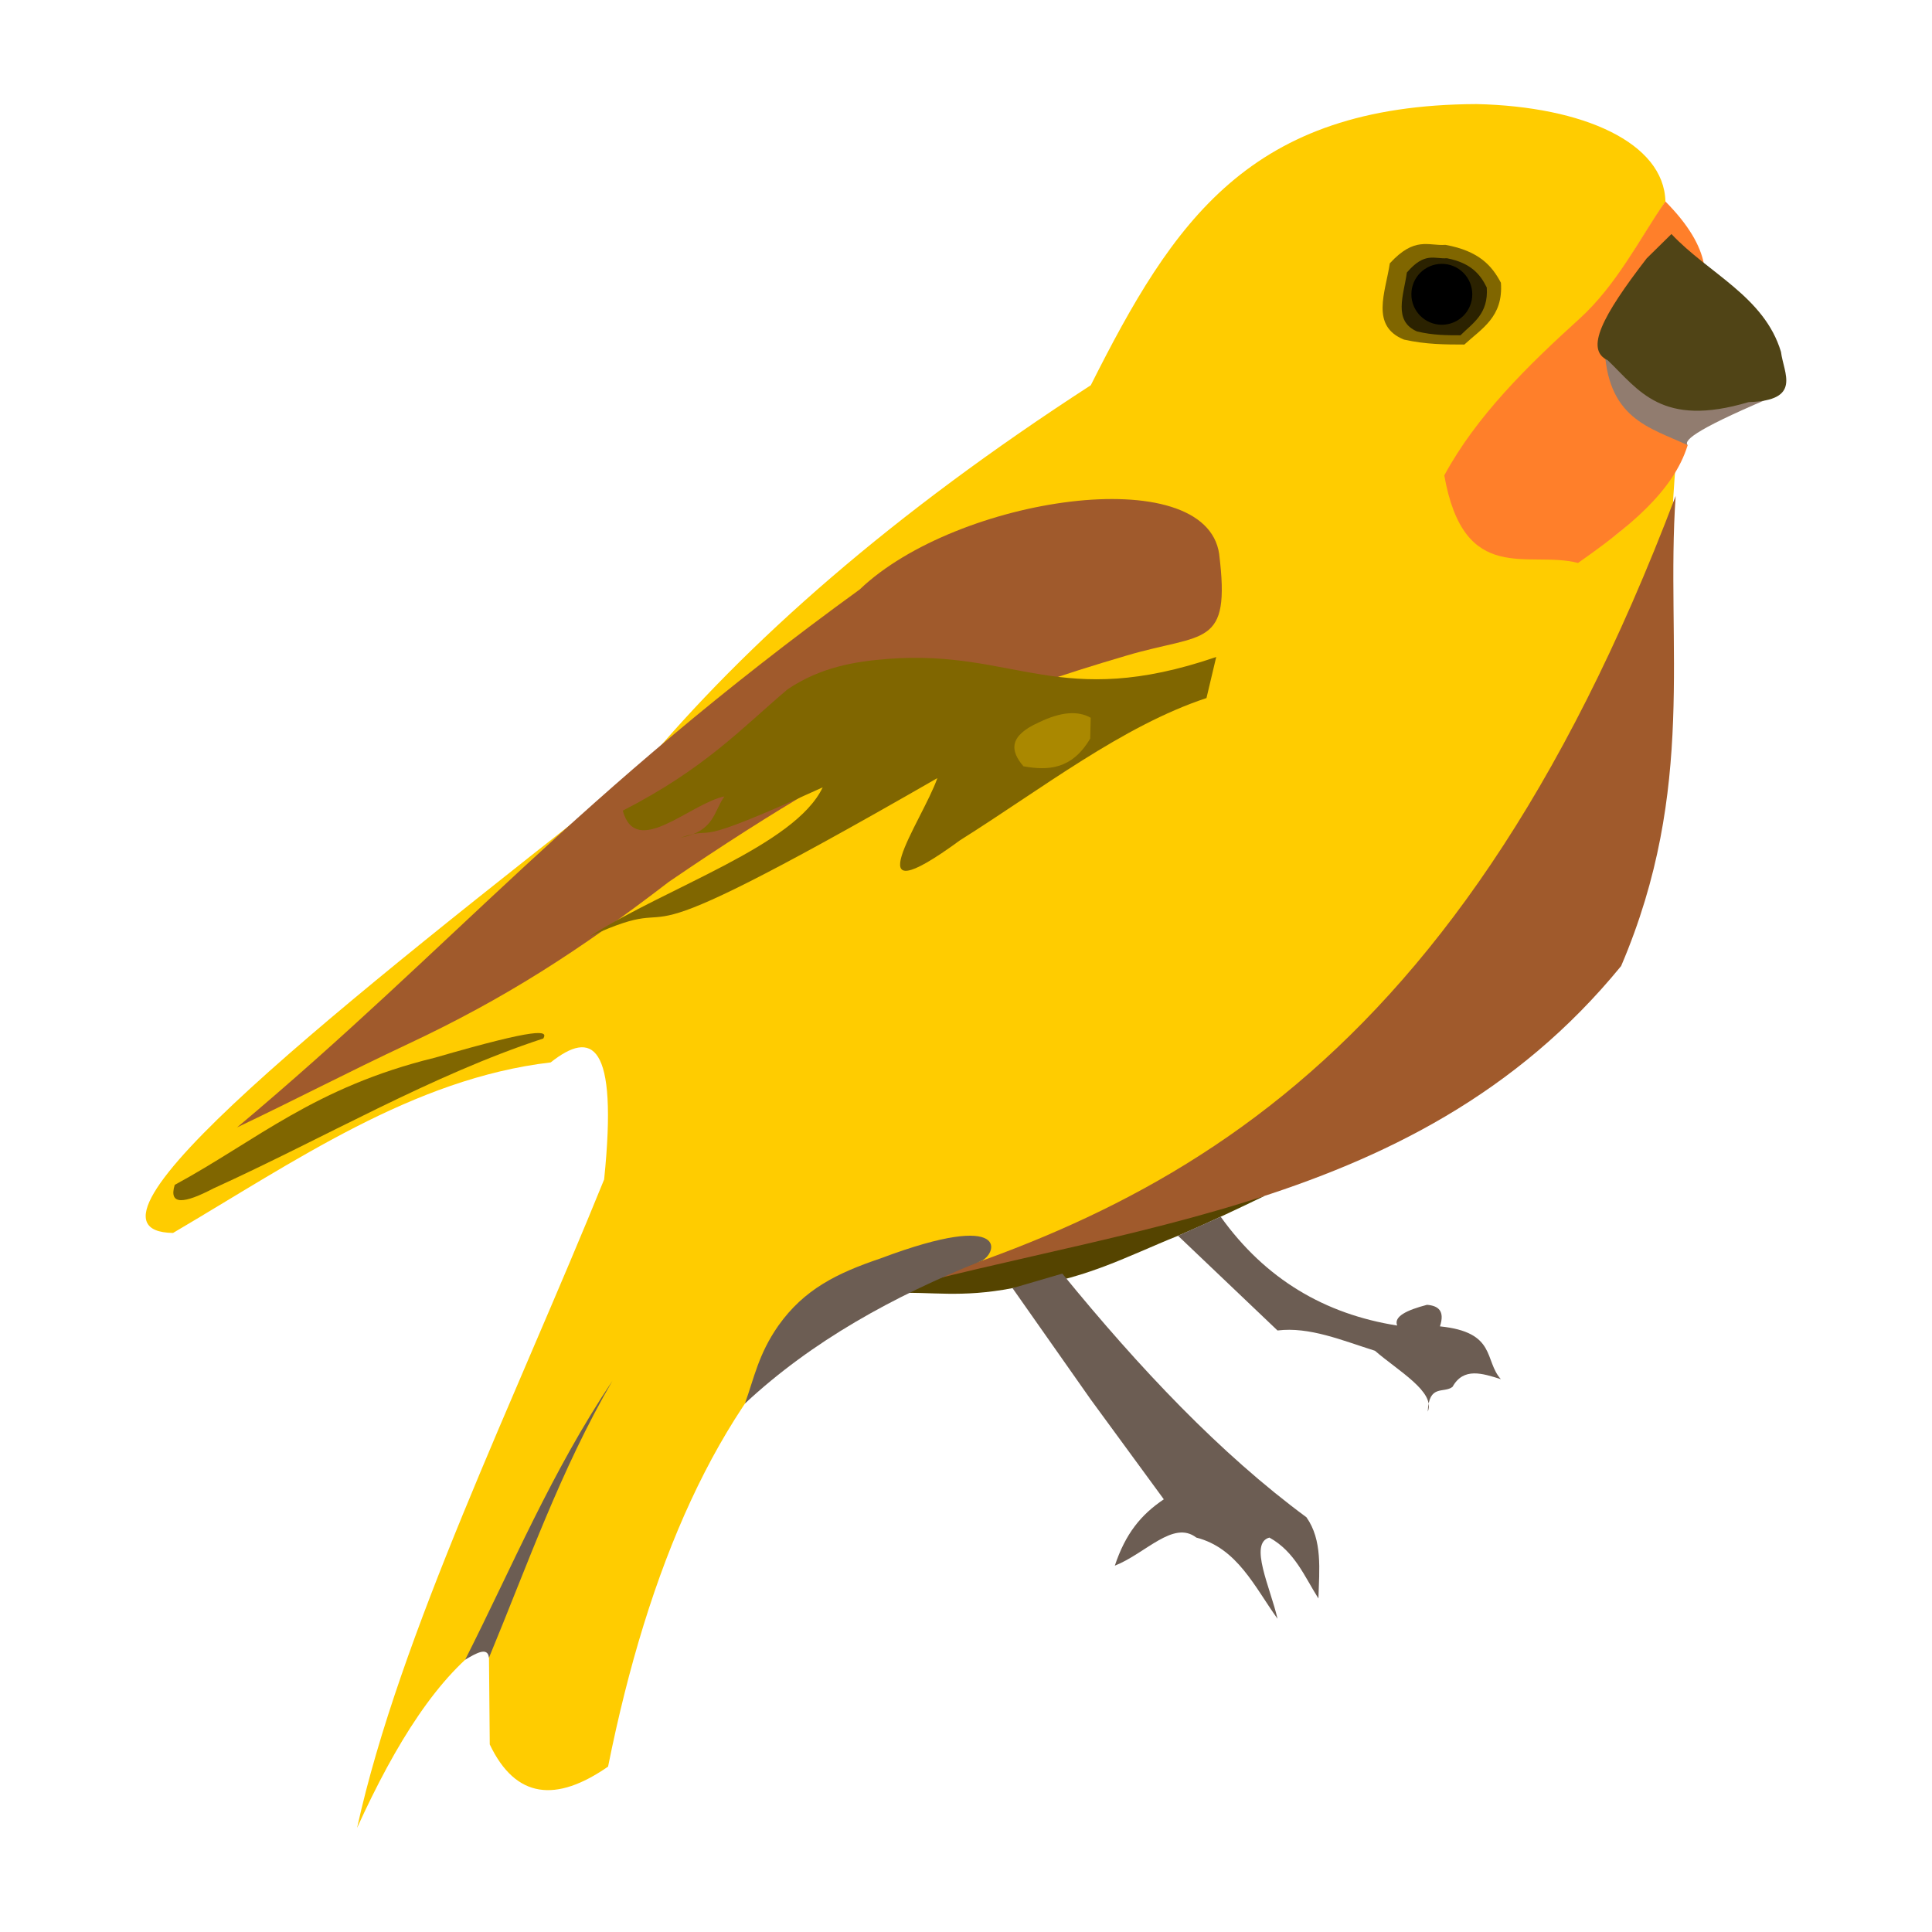
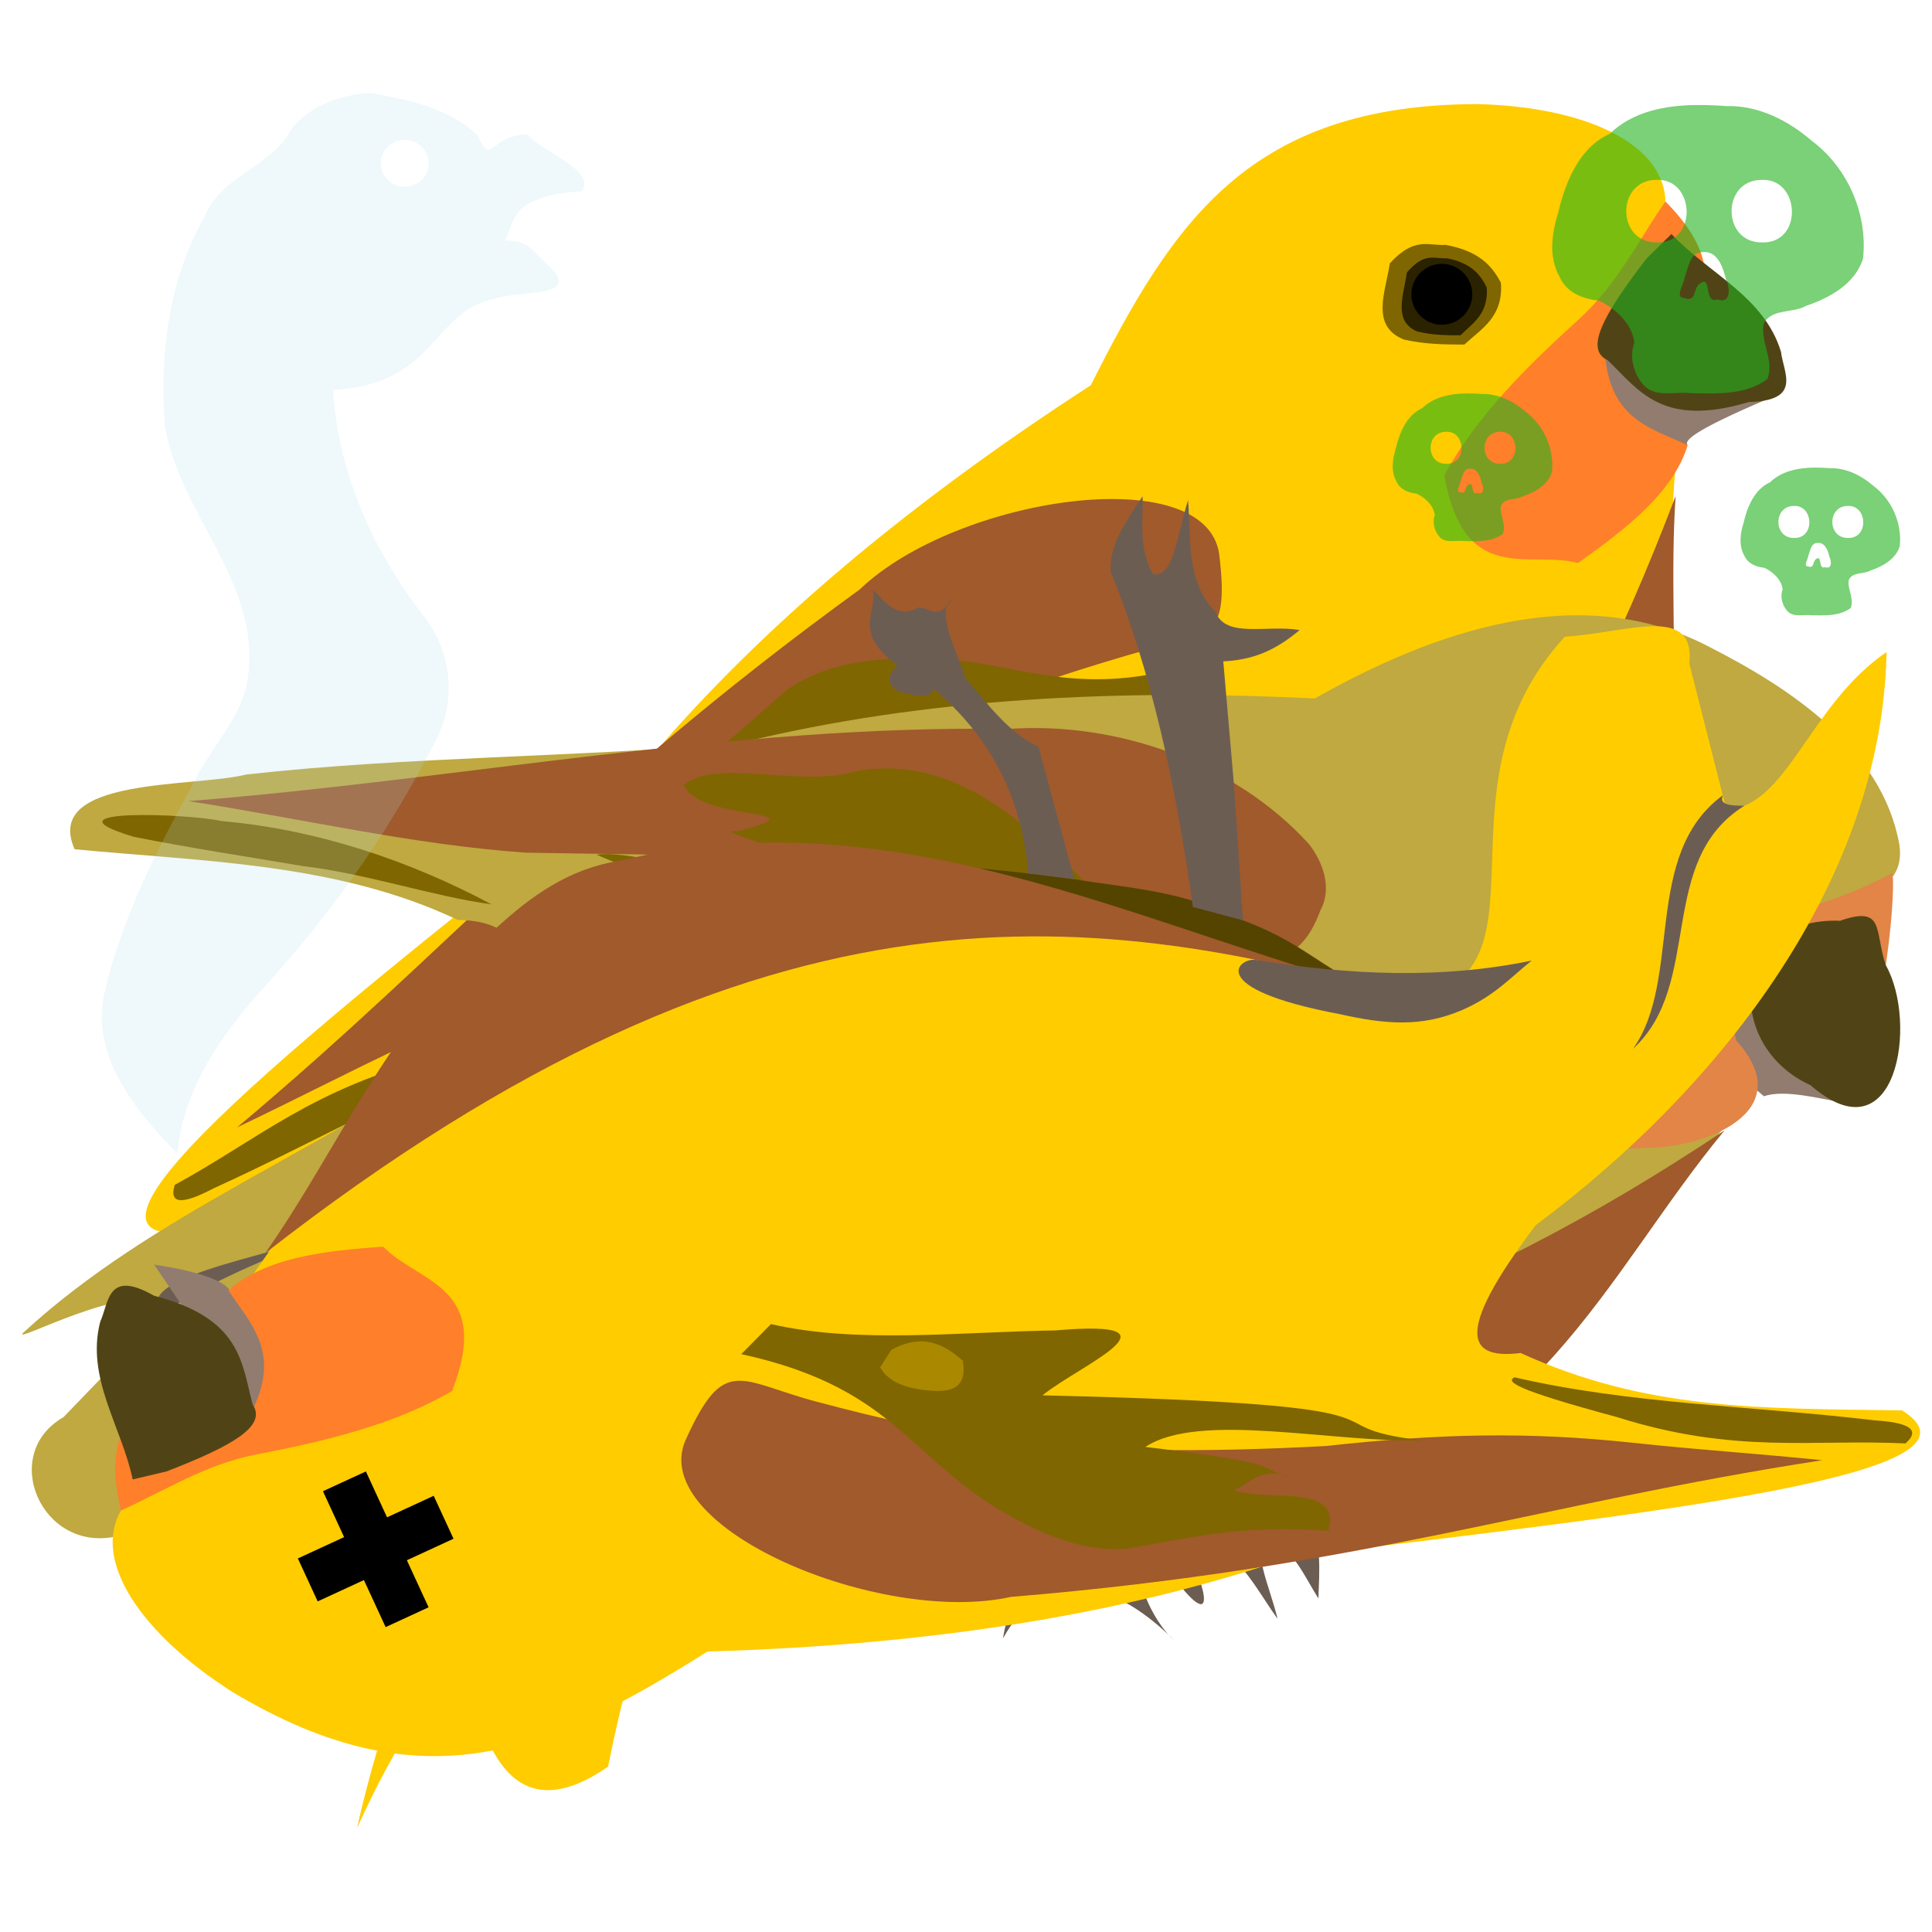
<svg xmlns="http://www.w3.org/2000/svg" width="128" height="128" viewBox="0 0 33.867 33.867" version="1.1" id="svg5" xml:space="preserve">
  <defs id="defs2" />
  <g id="layer2" style="display:inline" transform="matrix(0.538088,0,0,0.538088,-38.19887,-63.70238)">
    <path style="opacity:1;fill:#ffcc00;stroke:none;stroke-width:8.417;stroke-linecap:round;stroke-linejoin:round;stroke-miterlimit:14.5" d="m 90.798,175.939 c -1.688,1.171 -3.008,1.051 -3.853,-0.723 l -0.03,-3.379 c -1.641,1.116 -3.031,3.328 -4.292,6.097 1.38,-6.272 5.137,-13.947 8.048,-21.123 0.463,-4.508 -0.411,-4.867 -1.741,-3.814 -4.487,0.527 -8.341,3.226 -12.303,5.556 -3.862,-0.059 5.509,-7.477 15.214,-15.081 3.471,-4.183 8.238,-8.361 14.684,-12.535 2.685,-5.338 5.171,-9.131 12.568,-9.16 3.489,0.079 6.102,1.263 6.152,3.17 l -2.102,3.306 c -1.809,2.348 -5.382,4.4 -4.535,7.195 3.058,2.308 5.181,0.878 6.967,-1.896 -0.409,5.151 -0.08,10.28 -2.016,15.478 -6.72,6.022 -10.775,8.584 -17.928,10.053 -2.289,0.489 -5.523,1.458 -7.787,1.979 -3.501,3.229 -5.737,8.358 -7.045,14.878 z" id="path433" />
    <path style="opacity:1;fill:#a05a2c;stroke:none;stroke-width:8.417;stroke-linecap:round;stroke-linejoin:round;stroke-miterlimit:14.5" d="m 110.708,136.442 c 0.379,3.07 -0.486,2.555 -3.006,3.298 -4.212,1.244 -7.811,2.517 -14.923,7.375 -2.931,2.252 -5.366,3.812 -8.476,5.272 -2.052,0.964 -3.605,1.783 -5.589,2.727 7.113,-5.967 11.027,-10.803 20.286,-17.527 3.152,-3.014 11.272,-4.23 11.709,-1.145 z" id="path1071" />
    <path style="opacity:1;fill:#554400;stroke:none;stroke-width:8.417;stroke-linecap:round;stroke-linejoin:round;stroke-miterlimit:14.5" d="m 100.047,160.508 c 1.304,-0.048 2.23,0.168 3.928,-0.157 2.206,-0.192 3.709,-1.032 5.392,-1.706 1.129,-0.487 1.99,-0.899 2.832,-1.305 -4.052,1.048 -8.223,1.489 -12.153,3.167 z" id="path1079" />
    <path style="opacity:1;fill:#806600;stroke:none;stroke-width:8.417;stroke-linecap:round;stroke-linejoin:round;stroke-miterlimit:14.5" d="m 116.729,129.45 c 0.723,0.16 1.344,0.16 1.966,0.161 0.561,-0.519 1.272,-0.898 1.191,-2.013 -0.288,-0.545 -0.705,-1.035 -1.808,-1.235 -0.555,0.041 -0.997,-0.286 -1.812,0.603 -0.14,0.947 -0.64,2.039 0.463,2.484 z" id="path585" />
    <path style="opacity:1;fill:#2b2200;stroke:none;stroke-width:6.276;stroke-linecap:round;stroke-linejoin:round;stroke-miterlimit:14.5" d="m 117.155,129.185 c 0.52,0.124 0.967,0.124 1.414,0.124 0.403,-0.401 0.915,-0.694 0.856,-1.556 -0.207,-0.421 -0.507,-0.8 -1.3,-0.954 -0.399,0.032 -0.717,-0.221 -1.303,0.466 -0.101,0.732 -0.461,1.576 0.333,1.92 z" id="path585-4" />
    <circle style="opacity:1;fill:#000000;stroke:none;stroke-width:8.417;stroke-linecap:round;stroke-linejoin:round;stroke-miterlimit:14.5" id="path740" cx="117.961" cy="127.974" r="0.992" />
    <path style="display:inline;opacity:1;fill:#917c6f;stroke:none;stroke-width:8.417;stroke-linecap:round;stroke-linejoin:round;stroke-miterlimit:14.5" d="m 125.97,132.89 c -0.159,-0.173 0.397,-0.584 3.06,-1.698 l -6.227,-1.434 1.246,2.983 z" id="path1136" />
    <path style="opacity:1;fill:#806600;stroke:none;stroke-width:8.417;stroke-linecap:round;stroke-linejoin:round;stroke-miterlimit:14.5" d="m 102.271,145.757 c 2.66,-1.672 5.277,-3.719 8.023,-4.63 l 0.317,-1.337 c -5.093,1.744 -6.548,-0.244 -10.66,0.059 -1.121,0.084 -2.234,0.274 -3.306,0.995 -1.531,1.3 -2.689,2.576 -5.367,3.952 0.431,1.571 2.174,-0.224 3.311,-0.464 -0.36,0.506 -0.317,1.129 -1.435,1.346 1.365,-0.456 -0.006,0.467 4.637,-1.641 -0.902,1.899 -5.069,3.243 -7.604,4.864 3.78,-1.722 -0.231,1.491 11.34,-5.166 -0.488,1.401 -2.853,4.655 0.742,2.023 z" id="path796" />
    <path style="opacity:1;fill:#aa8800;stroke:none;stroke-width:8.417;stroke-linecap:round;stroke-linejoin:round;stroke-miterlimit:14.5" d="m 106.506,142.447 c -0.594,1.008 -1.367,1.049 -2.175,0.903 -0.43,-0.501 -0.489,-0.986 0.499,-1.428 0.736,-0.358 1.285,-0.383 1.693,-0.153 z" id="path798" />
    <path style="opacity:1;fill:#806600;stroke:none;stroke-width:8.417;stroke-linecap:round;stroke-linejoin:round;stroke-miterlimit:14.5" d="m 77.949,157.099 c -0.957,0.504 -1.473,0.562 -1.267,-0.112 2.665,-1.444 4.552,-3.186 8.485,-4.146 3.426,-0.993 3.677,-0.879 3.522,-0.623 -3.639,1.19 -7.16,3.254 -10.74,4.882 z" id="path800" />
    <path style="opacity:1;fill:#ff7f2a;stroke:none;stroke-width:8.417;stroke-linecap:round;stroke-linejoin:round;stroke-miterlimit:14.5" d="m 125.243,124.947 c -0.871,1.266 -1.585,2.727 -2.815,3.84 -1.669,1.511 -3.346,3.16 -4.387,5.087 0.645,3.629 2.745,2.433 4.357,2.852 1.612,-1.133 3.1,-2.309 3.572,-3.836 -1.228,-0.581 -2.656,-0.845 -2.712,-3.295 -0.096,-0.809 0.579,-1.266 1.521,-1.6 0.581,-0.327 4.686,4.192 1.72,-1.013 -0.117,-0.593 -0.485,-1.256 -1.257,-2.035 z" id="path802" />
    <path style="opacity:1;fill:#504416;stroke:none;stroke-width:8.417;stroke-linecap:round;stroke-linejoin:round;stroke-miterlimit:14.5" d="m 124.634,126.804 c -1.454,1.888 -2.016,2.971 -1.269,3.319 1.014,0.969 1.755,2.21 4.589,1.363 1.754,-0.051 1.142,-0.936 1.056,-1.636 -0.542,-1.807 -2.376,-2.563 -3.569,-3.84 z" id="path858" />
    <path style="opacity:1;fill:#a05a2c;stroke:none;stroke-width:8.417;stroke-linecap:round;stroke-linejoin:round;stroke-miterlimit:14.5" d="m 125.578,134.544 c -7.408,19.548 -17.46,23.679 -27.735,26.518 8.732,-2.785 19.122,-2.836 25.959,-11.205 2.477,-5.803 1.445,-10.44 1.776,-15.312 z" id="path914" />
    <path style="opacity:1;fill:#6c5d53;stroke:none;stroke-width:8.417;stroke-linecap:round;stroke-linejoin:round;stroke-miterlimit:14.5" d="m 107.308,169.391 c 0.348,-1.042 0.848,-1.657 1.596,-2.161 l -2.381,-3.252 -2.548,-3.627 1.622,-0.474 c 2.522,3.09 5.137,5.86 7.953,7.938 0.527,0.745 0.418,1.71 0.391,2.646 -0.455,-0.714 -0.766,-1.523 -1.597,-1.984 -0.677,0.183 0.03,1.63 0.265,2.646 -0.748,-1.042 -1.312,-2.304 -2.646,-2.646 -0.752,-0.579 -1.651,0.52 -2.655,0.915 z" id="path1075" />
    <path style="opacity:1;fill:#6c5d53;stroke:none;stroke-width:8.417;stroke-linecap:round;stroke-linejoin:round;stroke-miterlimit:14.5" d="m 109.368,158.645 1.389,-0.62 c 1.451,2.029 3.389,3.172 5.749,3.544 -0.119,-0.297 0.319,-0.504 0.972,-0.675 0.375,0.03 0.586,0.204 0.422,0.702 1.855,0.189 1.433,1.111 1.984,1.72 -0.605,-0.189 -1.215,-0.394 -1.574,0.25 -0.285,0.225 -0.772,-0.103 -0.807,0.809 0.257,-0.646 -0.953,-1.319 -1.72,-1.984 -1.065,-0.335 -2.137,-0.79 -3.175,-0.661 z" id="path1077" />
    <path style="opacity:1;fill:#6c5d53;stroke:none;stroke-width:8.417;stroke-linecap:round;stroke-linejoin:round;stroke-miterlimit:14.5" d="m 86.919,172.392 c 1.257,-3.031 2.329,-6.112 4.023,-9.024 -2.002,2.996 -3.262,6.053 -4.798,9.087 0.363,-0.213 0.726,-0.426 0.774,-0.073" id="path1748" />
    <path style="opacity:1;fill:#6c5d53;stroke:none;stroke-width:8.417;stroke-linecap:round;stroke-linejoin:round;stroke-miterlimit:14.5" d="m 95.259,164.109 c 2.198,-2.048 4.831,-3.486 7.672,-4.634 0.535,-0.197 1.047,-1.711 -3.252,-0.094 -1.415,0.478 -2.493,1.005 -3.335,2.196 -0.646,0.924 -0.787,1.706 -1.086,2.532 z" id="path1750" />
  </g>
-   <g id="g1828" style="display:none" transform="matrix(-0.4599388,-0.2792758,0.2792758,-0.4599388,24.82943,118.9228)">
+   <g id="g2238" style="display:inline" transform="matrix(0.538088,0,0,0.538088,-38.19887,-63.70238)">
+     <path style="display:inline;opacity:1;fill:#6c5d53;stroke:none;stroke-width:8.417;stroke-linecap:round;stroke-linejoin:round;stroke-miterlimit:14.5" d="m 103.665,171.761 c 0.266,-1.712 1.407,-2.888 -0.691,-3.692 -1.762,-1.272 -3.472,-2.614 -5.2,-3.932 1.284,-1.583 2.574,-0.191 3.903,0.636 2.423,1.56 5.141,2.653 7.718,3.837 0.667,0.75 1.46,3.229 -0.035,1.342 -2.059,-1.602 -1.026,1.102 -0.119,1.87 -1.758,-1.761 -4.102,-2.716 -5.576,-0.061 z" id="path2230" />
+     <path style="display:inline;opacity:1;fill:#6c5d53;stroke:none;stroke-width:8.417;stroke-linecap:round;stroke-linejoin:round;stroke-miterlimit:14.5" d="m 99.333,165.756 c 1.394,-2.035 2.834,0.832 4.652,0.823 1.788,0.712 2.928,-0.101 4.208,-0.654 0.076,0.504 3.261,0.987 2.031,1.652 -1.629,0.003 -1.166,2.48 -2.274,0.812 -1.714,-1.488 -4.023,0.09 -5.69,-1.024 -0.976,-0.536 -1.952,-1.073 -2.927,-1.609 z" id="path2232" />
+     <path style="opacity:1;fill:#bfa940;fill-opacity:1;stroke:none;stroke-width:8.417;stroke-linecap:round;stroke-linejoin:round;stroke-miterlimit:14.5" d="m 74.748,168.444 c -2.419,0.507 -3.786,-2.689 -1.691,-3.889 1.202,-1.247 2.405,-2.493 3.607,-3.74 -1.542,-0.705 -5.29,1.39 -4.926,0.997 4.23,-3.905 9.785,-5.916 14.365,-9.267 1.59,-1.383 2.934,-4.136 -0.202,-4.19 -3.888,-1.851 -8.277,-1.9 -12.48,-2.302 -1.047,-2.367 3.875,-2.002 5.597,-2.436 5.334,-0.592 10.733,-0.554 16.06,-1.023 6.12,-1.499 12.473,-1.761 18.746,-1.453 3.827,-2.167 8.644,-3.893 12.851,-1.68 2.642,1.345 5.631,3.315 6.191,6.438 0.249,1.691 -1.684,1.708 -2.761,2.293 -2.72,1.428 -6.322,0.527 -8.624,2.78 -1.558,3.334 3.787,5.327 6.266,3.432 -3.346,3.975 -6.274,8.469 -10.688,11.375 -6.747,0.822 -13.865,0.862 -20.111,-2.195 -2.863,-0.959 -5.7,-2.817 -8.672,-2.954 -5.234,0.985 -9.688,4.291 -13.529,7.813 z" id="path2204" />
+     <path style="opacity:1;fill:#a05a2c;stroke:none;stroke-width:8.417;stroke-linecap:round;stroke-linejoin:round;stroke-miterlimit:14.5" d="m 113.999,148.054 c -1.262,3.499 -4.715,0.344 -7.075,0.022 -6.08,-1.92 -12.512,-1.796 -18.809,-1.912 -3.702,-0.261 -7.326,-1.114 -10.988,-1.679 8.909,-0.707 17.735,-2.49 26.705,-2.351 3.554,-0.25 7.379,1.09 9.797,3.747 0.468,0.594 0.771,1.459 0.369,2.173 z" id="path2206" />
+     <path style="opacity:1;fill:#554400;stroke:none;stroke-width:8.417;stroke-linecap:round;stroke-linejoin:round;stroke-miterlimit:14.5" d="m 91.276,161.338 c 2.571,2.217 5.76,3.502 9.087,4.036 1.336,0.277 3.738,0.816 1.171,-0.09 -3.37,-1.434 -6.659,-3.143 -10.258,-3.946 z" id="path2208" />
+     <path style="opacity:1;fill:#806600;stroke:none;stroke-width:8.417;stroke-linecap:round;stroke-linejoin:round;stroke-miterlimit:14.5" d="m 122.972,145.904 c 1.426,2.936 5.619,-0.073 2.581,-1.961 -1.082,-1.23 -3.347,0.712 -2.581,1.961 z" id="path2210" />
+     <path style="opacity:1;fill:#2b2200;stroke:none;stroke-width:6.276;stroke-linecap:round;stroke-linejoin:round;stroke-miterlimit:14.5" d="m 123.473,145.939 c 1.393,2.534 4.365,-1.06 1.382,-1.812 -0.718,-0.097 -1.86,1.084 -1.382,1.812 z" id="path2212" />
+     <circle style="opacity:1;fill:#000000;stroke:none;stroke-width:8.417;stroke-linecap:round;stroke-linejoin:round;stroke-miterlimit:14.5" id="circle2214" cx="186.317" cy="44.936" r="0.992" transform="rotate(35.79762)" />
+     <path style="display:inline;opacity:1;fill:#917c6f;stroke:none;stroke-width:8.417;stroke-linecap:round;stroke-linejoin:round;stroke-miterlimit:14.5" d="m 128.456,154.1 c 1.326,-0.468 4.71,1.278 2.408,-0.805 -1.048,-1.196 -2.097,-2.392 -3.145,-3.588 -0.245,1.049 -0.49,2.099 -0.735,3.148 0.49,0.415 0.981,0.83 1.471,1.245 z" id="path2216" />
+     <path style="opacity:1;fill:#806600;stroke:none;stroke-width:8.417;stroke-linecap:round;stroke-linejoin:round;stroke-miterlimit:14.5" d="m 101.708,150.674 c 3.163,-0.123 6.703,0.68 9.582,0.62 1.626,-1.218 -2.861,-1.278 -3.412,-2.657 -2.465,-2.322 -5.123,-5.798 -8.963,-5.135 -1.778,0.568 -4.549,-0.43 -5.641,0.449 0.437,1.219 4.698,0.745 1.745,1.517 -1.154,-0.151 2.936,1.136 4.063,1.191 -2.598,1.118 -7.218,-0.663 -8.657,-0.428 2.44,1.055 5.012,1.715 7.694,1.904 1.441,0.331 5.935,0.082 2.6,1.329 -2.445,1.136 -0.238,1.239 0.989,1.21 z" id="path2218" />
+     <path style="opacity:1;fill:#aa8800;stroke:none;stroke-width:8.417;stroke-linecap:round;stroke-linejoin:round;stroke-miterlimit:14.5" d="m 107.079,150.467 c -2.127,1.246 -3.147,-2.422 -0.511,-1.272 0.718,0.26 1.219,0.686 0.511,1.272 z" id="path2220" />
+     <path style="opacity:1;fill:#806600;stroke:none;stroke-width:8.417;stroke-linecap:round;stroke-linejoin:round;stroke-miterlimit:14.5" d="m 75.346,145.647 c -3.128,-0.942 1.839,-0.755 2.861,-0.512 3.068,0.266 6.093,1.27 8.791,2.711 -1.855,-0.246 -4.109,-1.01 -6.157,-1.247 -1.832,-0.312 -3.672,-0.587 -5.495,-0.952 z" id="path2222" />
+     <path style="opacity:1;fill:#e28547;fill-opacity:1;stroke:none;stroke-width:8.417;stroke-linecap:round;stroke-linejoin:round;stroke-miterlimit:14.5" d="m 132.632,146.83 c -2.84,1.531 -6.205,1.873 -9.245,2.696 -4.09,0.228 -2.194,6.703 1.145,6.253 1.91,0.036 5.149,-1.139 3.022,-3.497 -0.834,-3.269 3.993,-4.112 3.802,-0.494 0.805,1.884 1.452,-4.414 1.276,-4.957 z" id="path2224" />
+     <path style="opacity:1;fill:#504416;stroke:none;stroke-width:8.417;stroke-linecap:round;stroke-linejoin:round;stroke-miterlimit:14.5" d="m 130.932,148.383 c -3.548,-0.14 -3.83,4.055 -0.963,5.355 2.813,2.448 3.519,-2.035 2.454,-3.911 -0.378,-1.129 -0.025,-1.952 -1.491,-1.444 z" id="path2226" />
+     <path style="opacity:1;fill:#a05a2c;stroke:none;stroke-width:8.417;stroke-linecap:round;stroke-linejoin:round;stroke-miterlimit:14.5" d="m 127.17,155.212 c -8.099,5.411 -17.814,9.626 -27.76,8.1 -3.521,-0.488 -6.924,-1.577 -10.246,-2.814 7.924,2.65 15.561,7.62 24.252,6.71 3.403,0.053 6.057,-2.263 8.2,-4.656 2.055,-2.289 3.597,-4.974 5.555,-7.339 z" id="path2228" />
+     <path style="opacity:1;fill:#6c5d53;stroke:none;stroke-width:8.417;stroke-linecap:round;stroke-linejoin:round;stroke-miterlimit:14.5" d="m 76.253,161.195 c 1.838,-1.25 3.946,-1.974 5.965,-2.863 -1.5,0.877 -7.115,1.536 -5.959,2.855" id="path2234" />
+     <path style="opacity:1;fill:#6c5d53;stroke:none;stroke-width:8.417;stroke-linecap:round;stroke-linejoin:round;stroke-miterlimit:14.5" d="m 85.285,161.458 c 3.163,-0.711 6.588,0.662 9.526,0.488 -1.606,-1.879 -5.122,-2.63 -7.542,-1.759 -0.731,0.305 -1.342,0.821 -1.984,1.271 z" id="path2236" />
+     <path id="path2359" style="opacity:0.6;fill:#21b21c;fill-opacity:1;stroke:none;stroke-width:7.79;stroke-linecap:round;stroke-linejoin:round;stroke-miterlimit:14.5" d="m 126.273,121.808 c -1.004,0.004 -2.088,0.206 -2.834,0.931 -1.003,0.457 -1.449,1.566 -1.686,2.571 -0.21,0.675 -0.323,1.442 0.041,2.09 0.225,0.52 0.768,0.73 1.285,0.78 0.544,0.261 1.083,0.744 1.155,1.374 -0.182,0.477 -0.008,1.071 0.349,1.427 0.408,0.357 0.981,0.153 1.47,0.214 0.849,0.013 1.787,0.072 2.509,-0.454 0.246,-0.601 -0.228,-1.196 -0.118,-1.8 0.245,-0.513 0.952,-0.34 1.384,-0.591 0.769,-0.26 1.597,-0.713 1.855,-1.54 0.157,-1.452 -0.496,-2.955 -1.664,-3.831 -0.769,-0.665 -1.739,-1.162 -2.778,-1.136 -0.322,-0.023 -0.646,-0.038 -0.969,-0.035 z m -1.318,2.439 c 1.261,-0.059 1.355,2.085 0,2.037 -1.314,0.008 -1.314,-2.042 0,-2.037 z m 3.431,0 c 1.26,-0.057 1.354,2.084 0,2.037 -1.314,0.008 -1.314,-2.042 0,-2.037 z m -1.989,2.361 c 0.531,-0.104 0.722,0.474 0.82,0.875 0.119,0.224 0.201,0.822 -0.284,0.66 -0.442,0.162 -0.171,-0.807 -0.555,-0.524 -0.248,0.147 -0.102,0.624 -0.509,0.479 -0.346,-0.007 -0.008,-0.461 5.2e-4,-0.674 0.11,-0.255 0.154,-0.783 0.528,-0.815 z" />
+     <path id="path2359-3" style="display:inline;opacity:0.6;fill:#21b21c;fill-opacity:1;stroke:none;stroke-width:3.989;stroke-linecap:round;stroke-linejoin:round;stroke-miterlimit:14.5" d="m 118.775,131.204 c -0.514,0.002 -1.069,0.106 -1.451,0.477 -0.514,0.234 -0.742,0.802 -0.863,1.317 -0.107,0.346 -0.165,0.739 0.021,1.07 0.115,0.266 0.394,0.374 0.658,0.4 0.279,0.134 0.555,0.381 0.592,0.704 -0.093,0.244 -0.004,0.549 0.179,0.731 0.209,0.183 0.502,0.078 0.753,0.11 0.435,0.007 0.915,0.037 1.285,-0.233 0.126,-0.308 -0.117,-0.613 -0.06,-0.922 0.125,-0.263 0.487,-0.174 0.709,-0.303 0.394,-0.133 0.818,-0.365 0.95,-0.789 0.081,-0.743 -0.254,-1.514 -0.852,-1.962 -0.394,-0.341 -0.891,-0.595 -1.423,-0.582 -0.165,-0.012 -0.331,-0.019 -0.496,-0.018 z m -0.675,1.249 c 0.646,-0.03 0.694,1.068 0,1.043 -0.673,0.004 -0.673,-1.046 0,-1.043 z m 1.757,0 c 0.645,-0.029 0.693,1.067 0,1.043 -0.673,0.004 -0.673,-1.046 0,-1.043 z m -1.019,1.209 c 0.272,-0.053 0.37,0.243 0.42,0.448 0.061,0.115 0.103,0.421 -0.146,0.338 -0.226,0.083 -0.087,-0.413 -0.284,-0.269 -0.127,0.075 -0.052,0.32 -0.261,0.245 -0.177,-0.004 -0.004,-0.236 2.7e-4,-0.345 0.057,-0.13 0.079,-0.401 0.27,-0.418 z" />
+     <path id="path2359-3-1" style="display:inline;opacity:0.6;fill:#21b21c;fill-opacity:1;stroke:none;stroke-width:3.989;stroke-linecap:round;stroke-linejoin:round;stroke-miterlimit:14.5" d="m 130.106,133.62 c -0.514,0.002 -1.069,0.106 -1.451,0.477 -0.514,0.234 -0.742,0.802 -0.863,1.317 -0.107,0.346 -0.165,0.739 0.021,1.07 0.115,0.266 0.394,0.374 0.658,0.4 0.279,0.134 0.555,0.381 0.592,0.704 -0.093,0.244 -0.004,0.549 0.179,0.731 0.209,0.183 0.502,0.078 0.753,0.11 0.435,0.007 0.915,0.037 1.285,-0.233 0.126,-0.308 -0.117,-0.613 -0.06,-0.922 0.125,-0.263 0.487,-0.174 0.709,-0.303 0.394,-0.133 0.818,-0.365 0.95,-0.789 0.081,-0.743 -0.254,-1.514 -0.852,-1.962 -0.394,-0.341 -0.891,-0.595 -1.423,-0.582 -0.165,-0.012 -0.331,-0.019 -0.496,-0.018 z m -0.675,1.249 c 0.646,-0.03 0.694,1.068 0,1.043 -0.673,0.004 -0.673,-1.046 0,-1.043 z m 1.757,0 c 0.645,-0.029 0.693,1.067 0,1.043 -0.673,0.004 -0.673,-1.046 0,-1.043 z m -1.019,1.209 c 0.272,-0.053 0.37,0.243 0.42,0.448 0.061,0.115 0.103,0.421 -0.146,0.338 -0.226,0.083 -0.087,-0.413 -0.284,-0.269 -0.127,0.075 -0.052,0.32 -0.261,0.245 -0.177,-0.004 -0.004,-0.236 2.7e-4,-0.345 0.057,-0.13 0.079,-0.401 0.27,-0.418 z" />
+   </g>
+   <g id="g1828" style="display:inline" transform="matrix(-0.4599388,-0.2792758,0.2792758,-0.4599388,24.82943,118.9228)">
    <path style="opacity:1;fill:#ffcc00;stroke:none;stroke-width:8.417;stroke-linecap:round;stroke-linejoin:round;stroke-miterlimit:14.5" d="m 99.81,173.692 c -1.688,1.171 -3.078,3.128 -3.924,1.354 l -3.505,-3.443 c -1.641,1.116 -0.528,4.332 -1.789,7.102 -3.673,-6.313 -2.833,-14.717 0.078,-21.893 0.463,-4.508 -0.411,-4.867 -1.741,-3.814 -4.487,0.527 -7.629,2.521 -11.591,4.851 -3.862,-0.059 4.797,-6.772 14.501,-14.376 3.471,-4.183 8.238,-8.361 14.684,-12.535 2.685,-5.338 5.171,-9.131 12.568,-9.16 3.489,0.079 6.102,1.263 6.152,3.17 l -2.102,3.306 c -1.809,2.348 -5.382,4.4 -4.535,7.195 3.058,2.308 5.181,0.878 6.967,-1.896 -0.409,5.151 -0.08,10.28 -2.016,15.478 -6.72,6.022 -10.775,8.584 -17.928,10.053 -2.289,0.489 -5.523,1.458 -7.787,1.979 -3.501,3.229 3.276,6.111 1.967,12.631 z" id="path1794" />
    <path style="opacity:1;fill:#a05a2c;stroke:none;stroke-width:8.417;stroke-linecap:round;stroke-linejoin:round;stroke-miterlimit:14.5" d="m 110.708,136.442 c 0.379,3.07 -0.486,2.555 -3.006,3.298 -4.212,1.244 -7.811,2.517 -14.923,7.375 -2.931,2.252 -5.366,3.812 -8.476,5.272 -2.052,0.964 -3.605,1.783 -5.589,2.727 7.113,-5.967 11.027,-10.803 20.286,-17.527 3.152,-3.014 11.272,-4.23 11.709,-1.145 z" id="path1796" />
    <path style="opacity:1;fill:#554400;stroke:none;stroke-width:8.417;stroke-linecap:round;stroke-linejoin:round;stroke-miterlimit:14.5" d="m 100.047,160.508 c 1.304,-0.048 2.23,0.168 3.928,-0.157 2.206,-0.192 3.709,-1.032 5.392,-1.706 1.129,-0.487 1.99,-0.899 2.832,-1.305 -4.052,1.048 -8.223,1.489 -12.153,3.167 z" id="path1798" />
    <path style="display:inline;opacity:1;fill:#917c6f;stroke:none;stroke-width:8.417;stroke-linecap:round;stroke-linejoin:round;stroke-miterlimit:14.5" d="m 125.97,132.89 c -0.159,-0.173 -0.159,0.577 2.504,-0.536 l -5.671,-2.596 1.246,2.983 z" id="path1806" />
    <path style="opacity:1;fill:#806600;stroke:none;stroke-width:8.417;stroke-linecap:round;stroke-linejoin:round;stroke-miterlimit:14.5" d="m 102.271,145.757 c 2.66,-1.672 5.277,-3.719 8.023,-4.63 l 0.317,-1.337 c -5.093,1.744 -6.548,-0.244 -10.66,0.059 -1.121,0.084 -2.234,0.274 -3.306,0.995 -1.531,1.3 -2.689,2.576 -5.367,3.952 0.431,1.571 2.174,-0.224 3.311,-0.464 -0.36,0.506 -0.317,1.129 -1.435,1.346 1.365,-0.456 -0.006,0.467 4.637,-1.641 -0.902,1.899 -5.069,3.243 -7.604,4.864 3.78,-1.722 -0.231,1.491 11.34,-5.166 -0.488,1.401 -2.853,4.655 0.742,2.023 z" id="path1808" />
    <path style="opacity:1;fill:#aa8800;stroke:none;stroke-width:8.417;stroke-linecap:round;stroke-linejoin:round;stroke-miterlimit:14.5" d="m 106.506,142.447 c -0.594,1.008 -1.367,1.049 -2.175,0.903 -0.43,-0.501 -0.489,-0.986 0.499,-1.428 0.736,-0.358 1.285,-0.383 1.693,-0.153 z" id="path1810" />
    <path style="opacity:1;fill:#806600;stroke:none;stroke-width:8.417;stroke-linecap:round;stroke-linejoin:round;stroke-miterlimit:14.5" d="m 77.949,157.099 c -0.957,0.504 -1.473,0.562 -1.267,-0.112 2.665,-1.444 4.552,-3.186 8.485,-4.146 3.426,-0.993 3.677,-0.879 3.522,-0.623 -3.639,1.19 -7.16,3.254 -10.74,4.882 z" id="path1812" />
    <path style="opacity:1;fill:#ff7f2a;stroke:none;stroke-width:8.417;stroke-linecap:round;stroke-linejoin:round;stroke-miterlimit:14.5" d="m 125.243,124.947 c -0.871,1.266 -1.585,2.727 -2.815,3.84 -1.669,1.511 -3.346,3.16 -4.387,5.087 0.645,3.629 2.745,2.433 4.357,2.852 1.612,-1.133 3.1,-2.309 3.572,-3.836 -1.228,-0.581 -2.656,-0.845 -2.712,-3.295 -0.096,-0.809 0.579,-1.266 1.521,-1.6 0.581,-0.327 4.686,4.192 1.72,-1.013 -0.117,-0.593 -0.485,-1.256 -1.257,-2.035 z" id="path1814" />
    <path style="opacity:1;fill:#504416;stroke:none;stroke-width:8.417;stroke-linecap:round;stroke-linejoin:round;stroke-miterlimit:14.5" d="m 124.634,126.804 c -1.454,1.888 -2.016,2.971 -1.269,3.319 1.014,0.969 1.755,2.21 4.589,1.363 1.754,-0.051 1.142,-0.936 1.056,-1.636 -0.542,-1.807 -2.376,-2.563 -3.569,-3.84 z" id="path1816" />
    <path style="opacity:1;fill:#a05a2c;stroke:none;stroke-width:8.417;stroke-linecap:round;stroke-linejoin:round;stroke-miterlimit:14.5" d="m 125.578,134.544 c -7.408,19.548 -17.46,23.679 -27.735,26.518 8.13,-2.593 17.696,-2.816 24.495,-9.589 1.289,-1.086 1.872,-2.487 2.306,-3.972 1.374,-4.741 0.649,-8.761 0.933,-12.957 z" id="path1818" />
    <path style="opacity:1;fill:#6c5d53;stroke:none;stroke-width:8.417;stroke-linecap:round;stroke-linejoin:round;stroke-miterlimit:14.5" d="m 107.308,169.391 c 0.348,-1.042 0.848,-1.657 1.596,-2.161 l -2.381,-3.252 -2.548,-3.627 1.622,-0.474 c 2.522,3.09 5.137,5.86 7.953,7.938 0.527,0.745 0.418,1.71 0.391,2.646 -0.455,-0.714 -0.766,-1.523 -1.597,-1.984 -0.677,0.183 0.03,1.63 0.265,2.646 -0.748,-1.042 -1.312,-2.304 -2.646,-2.646 -0.752,-0.579 -1.651,0.52 -2.655,0.915 z" id="path1820" />
    <path style="opacity:1;fill:#6c5d53;stroke:none;stroke-width:8.417;stroke-linecap:round;stroke-linejoin:round;stroke-miterlimit:14.5" d="m 109.368,158.645 1.389,-0.62 c 1.451,2.029 3.389,3.172 5.749,3.544 -0.119,-0.297 0.319,-0.504 0.972,-0.675 0.375,0.03 0.586,0.204 0.422,0.702 1.855,0.189 1.433,1.111 1.984,1.72 -0.605,-0.189 -1.215,-0.394 -1.574,0.25 -0.285,0.225 -0.772,-0.103 -0.807,0.809 0.257,-0.646 -0.953,-1.319 -1.72,-1.984 -1.065,-0.335 -2.137,-0.79 -3.175,-0.661 z" id="path1822" />
    <path style="opacity:1;fill:#6c5d53;stroke:none;stroke-width:8.417;stroke-linecap:round;stroke-linejoin:round;stroke-miterlimit:14.5" d="m 92.726,171.955 c 1.257,-3.031 -1.988,-5.794 -1.783,-8.587 -0.879,3.008 2.545,5.616 1.009,8.65 0.363,-0.213 0.726,-0.426 0.774,-0.073" id="path1824" />
    <path style="opacity:1;fill:#6c5d53;stroke:none;stroke-width:8.417;stroke-linecap:round;stroke-linejoin:round;stroke-miterlimit:14.5" d="m 95.259,164.109 c 2.198,-2.048 4.831,-3.486 7.672,-4.634 0.535,-0.197 1.047,-1.711 -3.252,-0.094 -1.415,0.478 -2.493,1.005 -3.335,2.196 -0.646,0.924 -0.787,1.706 -1.086,2.532 z" id="path1826" />
    <path id="rect1988" style="opacity:1;fill:#000000;stroke:none;stroke-width:15.642;stroke-linecap:round;stroke-linejoin:round;stroke-miterlimit:14.5" d="m 119.943,128.898 -1.365,-0.92 0.927,-1.376 -1.278,-0.861 -0.927,1.376 -1.4,-0.943 -0.861,1.278 1.4,0.943 -0.935,1.388 1.278,0.86 0.935,-1.388 1.365,0.92 z" />
-     <path style="opacity:0.2;fill:#afdde9;stroke:none;stroke-width:15.642;stroke-linecap:round;stroke-linejoin:round;stroke-miterlimit:14.5" d="m 129.708,135.834 c 1.802,4.14 -0.389,6.034 -0.294,13.36 -0.28,6.666 2.488,4.776 6.453,7.967 2.448,2.012 4.591,5.089 5.008,9.935 5.329,-1.303 4.301,-6.548 2.266,-9.98 -1.619,-3.595 -6.779,-3.569 -7.628,-7.749 0.062,-2.608 0.019,-4.706 -0.365,-7.24 -0.574,-3.776 -1.043,-5.138 -5.44,-6.294 z" id="path2013" />
+     <path id="path2013" style="opacity:0.2;fill:#afdde9;stroke:none;stroke-width:15.642;stroke-linecap:round;stroke-linejoin:round;stroke-miterlimit:14.5" d="m 142.249,168.639 c 0.718,-0.462 1.488,-1.331 1.604,-2.351 -0.105,-1.373 1.173,-2.447 0.934,-3.911 -0.061,-2.338 -1.067,-4.575 -2.405,-6.454 -1.859,-2.199 -5.234,-2.744 -6.524,-5.483 -0.63,-1.264 -0.193,-2.709 -0.339,-4.06 -0.107,-2.482 -0.297,-5.011 -1.091,-7.379 -0.727,-1.958 -2.875,-2.685 -4.722,-3.167 1.019,2.069 0.748,4.43 0.302,6.607 -0.563,3.061 -0.749,6.202 -0.51,9.304 0.109,1.476 1.107,2.768 2.509,3.252 2.479,0.963 4.748,2.53 6.276,4.735 -2.827,1.946 -1.392,3.893 -2.991,5.304 -0.443,0.577 -2.437,1.485 -0.926,1.801 0.789,0.139 0.927,0.385 1.662,-0.033 -0.019,0.631 0.702,1.263 -1.306,2.667 -0.114,0.849 1.947,0.418 2.443,0.673 1.073,-0.625 0.441,-1.537 1.402,-0.877 0.845,0.187 1.719,0.05 2.652,-0.247 0.345,-0.135 0.691,-0.231 1.028,-0.379 z m -1.734,-0.727 c -0.368,0.223 -0.844,0.112 -1.063,-0.249 -0.219,-0.361 -0.098,-0.834 0.269,-1.057 0.368,-0.224 0.843,-0.113 1.063,0.248 0.219,0.361 0.099,0.835 -0.27,1.058 z" />
  </g>
</svg>
